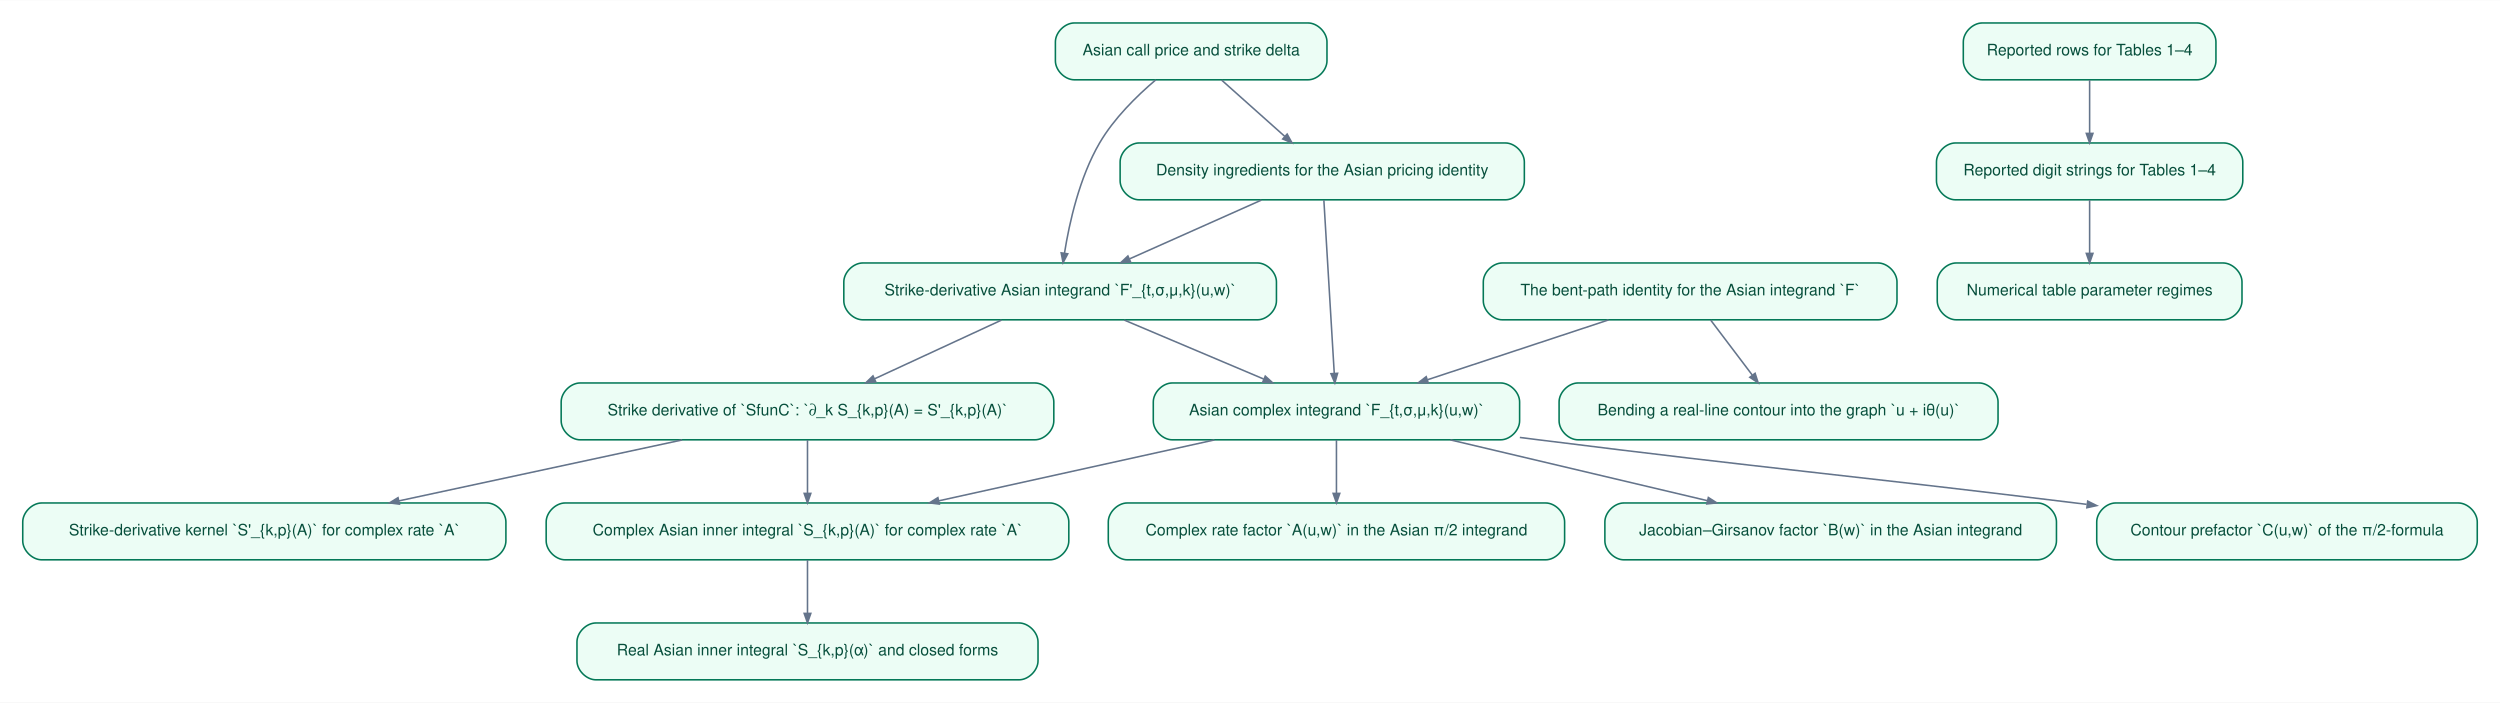
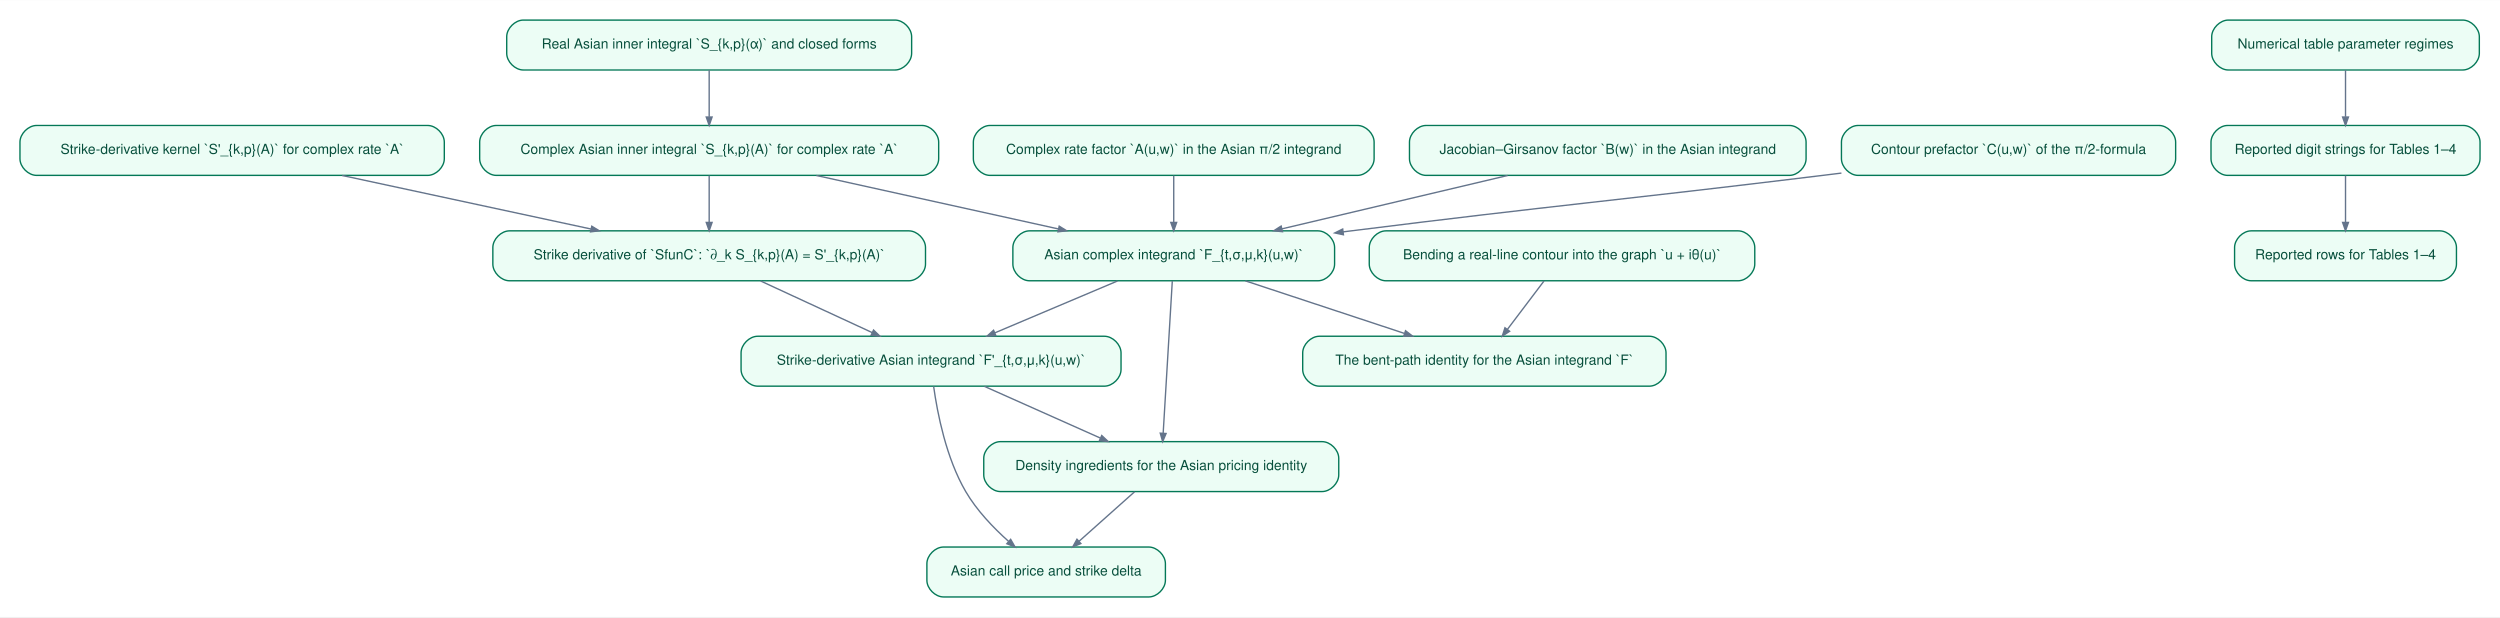
- <svg xmlns="http://www.w3.org/2000/svg" xmlns:xlink="http://www.w3.org/1999/xlink" width="1583pt" height="445pt" viewBox="0.00 0.00 1583.30 444.80">
+ <svg xmlns="http://www.w3.org/2000/svg" xmlns:xlink="http://www.w3.org/1999/xlink" width="1803pt" height="445pt" viewBox="0.00 0.00 1802.80 444.80">
  <g id="graph0" class="graph" transform="scale(1 1) rotate(0) translate(14.4 430.4)">
-     <polygon fill="white" stroke="transparent" points="-14.4,14.4 -14.4,-430.4 1568.9,-430.4 1568.9,14.4 -14.4,14.4" />
+     <polygon fill="white" stroke="transparent" points="-14.4,14.4 -14.4,-430.4 1788.4,-430.4 1788.4,14.4 -14.4,14.4" />
    <g id="node1" class="node">
      <g id="a_node1">
        <a xlink:href="Section6/Sfun.md" xlink:title="Sfun.lean">
-           <path fill="#ecfdf5" stroke="#047857" d="M631,-36C631,-36 363,-36 363,-36 357,-36 351,-30 351,-24 351,-24 351,-12 351,-12 351,-6 357,0 363,0 363,0 631,0 631,0 637,0 643,-6 643,-12 643,-12 643,-24 643,-24 643,-30 637,-36 631,-36" />
-           <text text-anchor="middle" x="497" y="-15.5" font-family="Helvetica,sans-Serif" font-size="10.00" fill="#064e3b">Real Asian inner integral `S_{k,p}(α)` and closed forms</text>
+           <path fill="#ecfdf5" stroke="#047857" d="M631,-416C631,-416 363,-416 363,-416 357,-416 351,-410 351,-404 351,-404 351,-392 351,-392 351,-386 357,-380 363,-380 363,-380 631,-380 631,-380 637,-380 643,-386 643,-392 643,-392 643,-404 643,-404 643,-410 637,-416 631,-416" />
+           <text text-anchor="middle" x="497" y="-395.5" font-family="Helvetica,sans-Serif" font-size="10.00" fill="#064e3b">Real Asian inner integral `S_{k,p}(α)` and closed forms</text>
        </a>
      </g>
    </g>
    <g id="node2" class="node">
      <g id="a_node2">
        <a xlink:href="Section6/SfunC.md" xlink:title="SfunC.lean">
-           <path fill="#ecfdf5" stroke="#047857" d="M650.5,-112C650.5,-112 343.5,-112 343.5,-112 337.5,-112 331.5,-106 331.5,-100 331.5,-100 331.5,-88 331.5,-88 331.5,-82 337.5,-76 343.5,-76 343.5,-76 650.5,-76 650.5,-76 656.5,-76 662.5,-82 662.5,-88 662.5,-88 662.5,-100 662.5,-100 662.5,-106 656.5,-112 650.5,-112" />
-           <text text-anchor="middle" x="497" y="-91.5" font-family="Helvetica,sans-Serif" font-size="10.00" fill="#064e3b">Complex Asian inner integral `S_{k,p}(A)` for complex rate `A`</text>
+           <path fill="#ecfdf5" stroke="#047857" d="M650.5,-340C650.5,-340 343.5,-340 343.5,-340 337.5,-340 331.5,-334 331.5,-328 331.5,-328 331.5,-316 331.5,-316 331.5,-310 337.5,-304 343.5,-304 343.5,-304 650.5,-304 650.5,-304 656.5,-304 662.5,-310 662.5,-316 662.5,-316 662.5,-328 662.5,-328 662.5,-334 656.5,-340 650.5,-340" />
+           <text text-anchor="middle" x="497" y="-319.5" font-family="Helvetica,sans-Serif" font-size="10.00" fill="#064e3b">Complex Asian inner integral `S_{k,p}(A)` for complex rate `A`</text>
        </a>
      </g>
    </g>
    <g id="edge13" class="edge">
-       <path fill="none" stroke="#64748b" d="M497,-75.84C497,-65.84 497,-53.11 497,-42.23" />
-       <polygon fill="#64748b" stroke="#64748b" points="499.1,-42.07 497,-36.07 494.9,-42.07 499.1,-42.07" />
+       <path fill="none" stroke="#64748b" d="M497,-379.84C497,-369.84 497,-357.11 497,-346.23" />
+       <polygon fill="#64748b" stroke="#64748b" points="499.1,-346.07 497,-340.07 494.9,-346.07 499.1,-346.07" />
+     </g>
+     <g id="node4" class="node">
+       <g id="a_node4">
+         <a xlink:href="Section6/SfunCDeriv.md" xlink:title="SfunCDeriv.lean">
+           <path fill="#ecfdf5" stroke="#047857" d="M641,-264C641,-264 353,-264 353,-264 347,-264 341,-258 341,-252 341,-252 341,-240 341,-240 341,-234 347,-228 353,-228 353,-228 641,-228 641,-228 647,-228 653,-234 653,-240 653,-240 653,-252 653,-252 653,-258 647,-264 641,-264" />
+           <text text-anchor="middle" x="497" y="-243.5" font-family="Helvetica,sans-Serif" font-size="10.00" fill="#064e3b">Strike derivative of `SfunC`: `∂_k S_{k,p}(A) = S'_{k,p}(A)`</text>
+         </a>
+       </g>
+     </g>
+     <g id="edge14" class="edge">
+       <path fill="none" stroke="#64748b" d="M497,-303.84C497,-293.84 497,-281.11 497,-270.23" />
+       <polygon fill="#64748b" stroke="#64748b" points="499.1,-270.07 497,-264.07 494.9,-270.07 499.1,-270.07" />
+     </g>
+     <g id="node8" class="node">
+       <g id="a_node8">
+         <a xlink:href="Section6/Ffun.md" xlink:title="Ffun.lean">
+           <path fill="#ecfdf5" stroke="#047857" d="M936,-264C936,-264 728,-264 728,-264 722,-264 716,-258 716,-252 716,-252 716,-240 716,-240 716,-234 722,-228 728,-228 728,-228 936,-228 936,-228 942,-228 948,-234 948,-240 948,-240 948,-252 948,-252 948,-258 942,-264 936,-264" />
+           <text text-anchor="middle" x="832" y="-243.5" font-family="Helvetica,sans-Serif" font-size="10.00" fill="#064e3b">Asian complex integrand `F_{t,σ,μ,k}(u,w)`</text>
+         </a>
+       </g>
+     </g>
+     <g id="edge10" class="edge">
+       <path fill="none" stroke="#64748b" d="M574.28,-303.93C626.47,-292.4 695.31,-277.19 748.72,-265.4" />
+       <polygon fill="#64748b" stroke="#64748b" points="749.42,-267.39 754.82,-264.05 748.51,-263.29 749.42,-267.39" />
    </g>
    <g id="node3" class="node">
      <g id="a_node3">
        <a xlink:href="Section6/SfunDerivC.md" xlink:title="SfunDerivC.lean">
-           <path fill="#ecfdf5" stroke="#047857" d="M294,-112C294,-112 12,-112 12,-112 6,-112 0,-106 0,-100 0,-100 0,-88 0,-88 0,-82 6,-76 12,-76 12,-76 294,-76 294,-76 300,-76 306,-82 306,-88 306,-88 306,-100 306,-100 306,-106 300,-112 294,-112" />
-           <text text-anchor="middle" x="153" y="-91.5" font-family="Helvetica,sans-Serif" font-size="10.00" fill="#064e3b">Strike-derivative kernel `S'_{k,p}(A)` for complex rate `A`</text>
-         </a>
-       </g>
-     </g>
-     <g id="node4" class="node">
-       <g id="a_node4">
-         <a xlink:href="Section6/SfunCDeriv.md" xlink:title="SfunCDeriv.lean">
-           <path fill="#ecfdf5" stroke="#047857" d="M641,-188C641,-188 353,-188 353,-188 347,-188 341,-182 341,-176 341,-176 341,-164 341,-164 341,-158 347,-152 353,-152 353,-152 641,-152 641,-152 647,-152 653,-158 653,-164 653,-164 653,-176 653,-176 653,-182 647,-188 641,-188" />
-           <text text-anchor="middle" x="497" y="-167.5" font-family="Helvetica,sans-Serif" font-size="10.00" fill="#064e3b">Strike derivative of `SfunC`: `∂_k S_{k,p}(A) = S'_{k,p}(A)`</text>
-         </a>
-       </g>
-     </g>
-     <g id="edge14" class="edge">
-       <path fill="none" stroke="#64748b" d="M497,-151.84C497,-141.84 497,-129.11 497,-118.23" />
-       <polygon fill="#64748b" stroke="#64748b" points="499.1,-118.07 497,-112.07 494.9,-118.07 499.1,-118.07" />
+           <path fill="#ecfdf5" stroke="#047857" d="M294,-340C294,-340 12,-340 12,-340 6,-340 0,-334 0,-328 0,-328 0,-316 0,-316 0,-310 6,-304 12,-304 12,-304 294,-304 294,-304 300,-304 306,-310 306,-316 306,-316 306,-328 306,-328 306,-334 300,-340 294,-340" />
+           <text text-anchor="middle" x="153" y="-319.5" font-family="Helvetica,sans-Serif" font-size="10.00" fill="#064e3b">Strike-derivative kernel `S'_{k,p}(A)` for complex rate `A`</text>
+         </a>
+       </g>
    </g>
    <g id="edge15" class="edge">
-       <path fill="none" stroke="#64748b" d="M417.65,-151.93C363.95,-140.38 293.07,-125.13 238.19,-113.32" />
-       <polygon fill="#64748b" stroke="#64748b" points="238.56,-111.26 232.25,-112.05 237.67,-115.36 238.56,-111.26" />
+       <path fill="none" stroke="#64748b" d="M232.35,-303.93C286.05,-292.38 356.93,-277.13 411.81,-265.32" />
+       <polygon fill="#64748b" stroke="#64748b" points="412.33,-267.36 417.75,-264.05 411.44,-263.26 412.33,-267.36" />
+     </g>
+     <g id="node9" class="node">
+       <g id="a_node9">
+         <a xlink:href="Section6/FfunDeriv.md" xlink:title="FfunDeriv.lean">
+           <path fill="#ecfdf5" stroke="#047857" d="M782,-188C782,-188 532,-188 532,-188 526,-188 520,-182 520,-176 520,-176 520,-164 520,-164 520,-158 526,-152 532,-152 532,-152 782,-152 782,-152 788,-152 794,-158 794,-164 794,-164 794,-176 794,-176 794,-182 788,-188 782,-188" />
+           <text text-anchor="middle" x="657" y="-167.5" font-family="Helvetica,sans-Serif" font-size="10.00" fill="#064e3b">Strike-derivative Asian integrand `F'_{t,σ,μ,k}(u,w)`</text>
+         </a>
+       </g>
+     </g>
+     <g id="edge12" class="edge">
+       <path fill="none" stroke="#64748b" d="M534.11,-227.84C558.14,-216.72 589.5,-202.22 614.53,-190.64" />
+       <polygon fill="#64748b" stroke="#64748b" points="615.53,-192.49 620.09,-188.07 613.76,-188.68 615.53,-192.49" />
    </g>
    <g id="node5" class="node">
      <g id="a_node5">
        <a xlink:href="Section6/Afun.md" xlink:title="Afun.lean">
-           <path fill="#ecfdf5" stroke="#047857" d="M964.5,-112C964.5,-112 699.5,-112 699.5,-112 693.5,-112 687.5,-106 687.5,-100 687.5,-100 687.5,-88 687.5,-88 687.5,-82 693.5,-76 699.5,-76 699.5,-76 964.5,-76 964.5,-76 970.5,-76 976.5,-82 976.5,-88 976.5,-88 976.5,-100 976.5,-100 976.5,-106 970.5,-112 964.5,-112" />
-           <text text-anchor="middle" x="832" y="-91.5" font-family="Helvetica,sans-Serif" font-size="10.00" fill="#064e3b">Complex rate factor `A(u,w)` in the Asian π/2 integrand</text>
-         </a>
-       </g>
+           <path fill="#ecfdf5" stroke="#047857" d="M964.5,-340C964.5,-340 699.5,-340 699.5,-340 693.5,-340 687.5,-334 687.5,-328 687.5,-328 687.5,-316 687.5,-316 687.5,-310 693.5,-304 699.5,-304 699.5,-304 964.5,-304 964.5,-304 970.5,-304 976.5,-310 976.5,-316 976.5,-316 976.5,-328 976.5,-328 976.5,-334 970.5,-340 964.5,-340" />
+           <text text-anchor="middle" x="832" y="-319.5" font-family="Helvetica,sans-Serif" font-size="10.00" fill="#064e3b">Complex rate factor `A(u,w)` in the Asian π/2 integrand</text>
+         </a>
+       </g>
+     </g>
+     <g id="edge7" class="edge">
+       <path fill="none" stroke="#64748b" d="M832,-303.84C832,-293.84 832,-281.11 832,-270.23" />
+       <polygon fill="#64748b" stroke="#64748b" points="834.1,-270.07 832,-264.07 829.9,-270.07 834.1,-270.07" />
    </g>
    <g id="node6" class="node">
      <g id="a_node6">
        <a xlink:href="Section6/Bfun.md" xlink:title="Bfun.lean">
-           <path fill="#ecfdf5" stroke="#047857" d="M1276,-112C1276,-112 1014,-112 1014,-112 1008,-112 1002,-106 1002,-100 1002,-100 1002,-88 1002,-88 1002,-82 1008,-76 1014,-76 1014,-76 1276,-76 1276,-76 1282,-76 1288,-82 1288,-88 1288,-88 1288,-100 1288,-100 1288,-106 1282,-112 1276,-112" />
-           <text text-anchor="middle" x="1145" y="-91.5" font-family="Helvetica,sans-Serif" font-size="10.00" fill="#064e3b">Jacobian–Girsanov factor `B(w)` in the Asian integrand</text>
-         </a>
-       </g>
+           <path fill="#ecfdf5" stroke="#047857" d="M1276,-340C1276,-340 1014,-340 1014,-340 1008,-340 1002,-334 1002,-328 1002,-328 1002,-316 1002,-316 1002,-310 1008,-304 1014,-304 1014,-304 1276,-304 1276,-304 1282,-304 1288,-310 1288,-316 1288,-316 1288,-328 1288,-328 1288,-334 1282,-340 1276,-340" />
+           <text text-anchor="middle" x="1145" y="-319.5" font-family="Helvetica,sans-Serif" font-size="10.00" fill="#064e3b">Jacobian–Girsanov factor `B(w)` in the Asian integrand</text>
+         </a>
+       </g>
+     </g>
+     <g id="edge8" class="edge">
+       <path fill="none" stroke="#64748b" d="M1072.8,-303.93C1024.14,-292.42 959.97,-277.26 910.12,-265.47" />
+       <polygon fill="#64748b" stroke="#64748b" points="910.43,-263.39 904.11,-264.05 909.46,-267.47 910.43,-263.39" />
    </g>
    <g id="node7" class="node">
      <g id="a_node7">
        <a xlink:href="Section6/Cfun.md" xlink:title="Cfun.lean">
-           <path fill="#ecfdf5" stroke="#047857" d="M1542.5,-112C1542.5,-112 1325.5,-112 1325.5,-112 1319.5,-112 1313.5,-106 1313.5,-100 1313.5,-100 1313.5,-88 1313.5,-88 1313.5,-82 1319.5,-76 1325.5,-76 1325.5,-76 1542.5,-76 1542.5,-76 1548.5,-76 1554.5,-82 1554.5,-88 1554.5,-88 1554.5,-100 1554.5,-100 1554.5,-106 1548.5,-112 1542.5,-112" />
-           <text text-anchor="middle" x="1434" y="-91.5" font-family="Helvetica,sans-Serif" font-size="10.00" fill="#064e3b">Contour prefactor `C(u,w)` of the π/2-formula</text>
-         </a>
-       </g>
-     </g>
-     <g id="node8" class="node">
-       <g id="a_node8">
-         <a xlink:href="Section6/Ffun.md" xlink:title="Ffun.lean">
-           <path fill="#ecfdf5" stroke="#047857" d="M936,-188C936,-188 728,-188 728,-188 722,-188 716,-182 716,-176 716,-176 716,-164 716,-164 716,-158 722,-152 728,-152 728,-152 936,-152 936,-152 942,-152 948,-158 948,-164 948,-164 948,-176 948,-176 948,-182 942,-188 936,-188" />
-           <text text-anchor="middle" x="832" y="-167.5" font-family="Helvetica,sans-Serif" font-size="10.00" fill="#064e3b">Asian complex integrand `F_{t,σ,μ,k}(u,w)`</text>
-         </a>
-       </g>
-     </g>
-     <g id="edge10" class="edge">
-       <path fill="none" stroke="#64748b" d="M754.72,-151.93C702.53,-140.4 633.69,-125.19 580.28,-113.4" />
-       <polygon fill="#64748b" stroke="#64748b" points="580.49,-111.29 574.18,-112.05 579.58,-115.39 580.49,-111.29" />
-     </g>
-     <g id="edge7" class="edge">
-       <path fill="none" stroke="#64748b" d="M832,-151.84C832,-141.84 832,-129.11 832,-118.23" />
-       <polygon fill="#64748b" stroke="#64748b" points="834.1,-118.07 832,-112.07 829.9,-118.07 834.1,-118.07" />
-     </g>
-     <g id="edge8" class="edge">
-       <path fill="none" stroke="#64748b" d="M904.2,-151.93C952.86,-140.42 1017.03,-125.26 1066.88,-113.47" />
-       <polygon fill="#64748b" stroke="#64748b" points="1067.54,-115.47 1072.89,-112.05 1066.57,-111.39 1067.54,-115.47" />
+           <path fill="#ecfdf5" stroke="#047857" d="M1542.5,-340C1542.5,-340 1325.5,-340 1325.5,-340 1319.5,-340 1313.5,-334 1313.5,-328 1313.5,-328 1313.5,-316 1313.5,-316 1313.5,-310 1319.5,-304 1325.5,-304 1325.5,-304 1542.5,-304 1542.5,-304 1548.5,-304 1554.5,-310 1554.5,-316 1554.5,-316 1554.5,-328 1554.5,-328 1554.5,-334 1548.5,-340 1542.5,-340" />
+           <text text-anchor="middle" x="1434" y="-319.5" font-family="Helvetica,sans-Serif" font-size="10.00" fill="#064e3b">Contour prefactor `C(u,w)` of the π/2-formula</text>
+         </a>
+       </g>
    </g>
    <g id="edge9" class="edge">
-       <path fill="none" stroke="#64748b" d="M948.15,-153.5C952.15,-152.99 956.11,-152.49 960,-152 1110.97,-133.09 1148.97,-130.46 1300,-112 1302.35,-111.71 1304.72,-111.42 1307.11,-111.13" />
-       <polygon fill="#64748b" stroke="#64748b" points="1307.78,-113.16 1313.48,-110.34 1307.26,-108.99 1307.78,-113.16" />
-     </g>
-     <g id="node9" class="node">
-       <g id="a_node9">
-         <a xlink:href="Section6/FfunDeriv.md" xlink:title="FfunDeriv.lean">
-           <path fill="#ecfdf5" stroke="#047857" d="M782,-264C782,-264 532,-264 532,-264 526,-264 520,-258 520,-252 520,-252 520,-240 520,-240 520,-234 526,-228 532,-228 532,-228 782,-228 782,-228 788,-228 794,-234 794,-240 794,-240 794,-252 794,-252 794,-258 788,-264 782,-264" />
-           <text text-anchor="middle" x="657" y="-243.5" font-family="Helvetica,sans-Serif" font-size="10.00" fill="#064e3b">Strike-derivative Asian integrand `F'_{t,σ,μ,k}(u,w)`</text>
-         </a>
-       </g>
-     </g>
-     <g id="edge12" class="edge">
-       <path fill="none" stroke="#64748b" d="M619.89,-227.84C595.86,-216.72 564.5,-202.22 539.47,-190.64" />
-       <polygon fill="#64748b" stroke="#64748b" points="540.24,-188.68 533.91,-188.07 538.47,-192.49 540.24,-188.68" />
+       <path fill="none" stroke="#64748b" d="M1313.48,-305.66C1308.93,-305.09 1304.42,-304.54 1300,-304 1148.97,-285.54 1110.97,-282.91 960,-264 958.05,-263.76 956.09,-263.51 954.11,-263.26" />
+       <polygon fill="#64748b" stroke="#64748b" points="954.37,-261.18 948.15,-262.5 953.84,-265.34 954.37,-261.18" />
    </g>
    <g id="edge11" class="edge">
-       <path fill="none" stroke="#64748b" d="M697.59,-227.84C723.98,-216.68 758.46,-202.1 785.89,-190.5" />
-       <polygon fill="#64748b" stroke="#64748b" points="786.92,-192.34 791.63,-188.07 785.29,-188.47 786.92,-192.34" />
+       <path fill="none" stroke="#64748b" d="M791.41,-227.84C765.02,-216.68 730.54,-202.1 703.11,-190.5" />
+       <polygon fill="#64748b" stroke="#64748b" points="703.71,-188.47 697.37,-188.07 702.08,-192.34 703.71,-188.47" />
    </g>
    <g id="node10" class="node">
      <g id="a_node10">
        <a xlink:href="Section6/AsianDensity.md" xlink:title="AsianDensity.lean">
-           <path fill="#ecfdf5" stroke="#047857" d="M939,-340C939,-340 707,-340 707,-340 701,-340 695,-334 695,-328 695,-328 695,-316 695,-316 695,-310 701,-304 707,-304 707,-304 939,-304 939,-304 945,-304 951,-310 951,-316 951,-316 951,-328 951,-328 951,-334 945,-340 939,-340" />
-           <text text-anchor="middle" x="823" y="-319.5" font-family="Helvetica,sans-Serif" font-size="10.00" fill="#064e3b">Density ingredients for the Asian pricing identity</text>
+           <path fill="#ecfdf5" stroke="#047857" d="M939,-112C939,-112 707,-112 707,-112 701,-112 695,-106 695,-100 695,-100 695,-88 695,-88 695,-82 701,-76 707,-76 707,-76 939,-76 939,-76 945,-76 951,-82 951,-88 951,-88 951,-100 951,-100 951,-106 945,-112 939,-112" />
+           <text text-anchor="middle" x="823" y="-91.5" font-family="Helvetica,sans-Serif" font-size="10.00" fill="#064e3b">Density ingredients for the Asian pricing identity</text>
        </a>
      </g>
    </g>
    <g id="edge3" class="edge">
-       <path fill="none" stroke="#64748b" d="M824.03,-303.79C825.65,-276.78 828.8,-224.39 830.61,-194.11" />
-       <polygon fill="#64748b" stroke="#64748b" points="832.72,-194.12 830.98,-188.01 828.52,-193.87 832.72,-194.12" />
+       <path fill="none" stroke="#64748b" d="M830.97,-227.79C829.35,-200.78 826.2,-148.39 824.39,-118.11" />
+       <polygon fill="#64748b" stroke="#64748b" points="826.48,-117.87 824.02,-112.01 822.28,-118.12 826.48,-117.87" />
+     </g>
+     <g id="node16" class="node">
+       <g id="a_node16">
+         <a xlink:href="Section6/ContourBendFfun.md" xlink:title="ContourBendFfun.lean">
+           <path fill="#ecfdf5" stroke="#047857" d="M1175,-188C1175,-188 937,-188 937,-188 931,-188 925,-182 925,-176 925,-176 925,-164 925,-164 925,-158 931,-152 937,-152 937,-152 1175,-152 1175,-152 1181,-152 1187,-158 1187,-164 1187,-164 1187,-176 1187,-176 1187,-182 1181,-188 1175,-188" />
+           <text text-anchor="middle" x="1056" y="-167.5" font-family="Helvetica,sans-Serif" font-size="10.00" fill="#064e3b">The bent-path identity for the Asian integrand `F`</text>
+         </a>
+       </g>
+     </g>
+     <g id="edge6" class="edge">
+       <path fill="none" stroke="#64748b" d="M883.67,-227.93C917.87,-216.63 962.77,-201.8 998.16,-190.11" />
+       <polygon fill="#64748b" stroke="#64748b" points="999.16,-191.99 1004.2,-188.11 997.85,-188 999.16,-191.99" />
    </g>
    <g id="edge4" class="edge">
-       <path fill="none" stroke="#64748b" d="M784.5,-303.84C759.57,-292.72 727.03,-278.22 701.06,-266.64" />
-       <polygon fill="#64748b" stroke="#64748b" points="701.63,-264.59 695.29,-264.07 699.92,-268.43 701.63,-264.59" />
+       <path fill="none" stroke="#64748b" d="M695.5,-151.84C720.43,-140.72 752.97,-126.22 778.94,-114.64" />
+       <polygon fill="#64748b" stroke="#64748b" points="780.08,-116.43 784.71,-112.07 778.37,-112.59 780.08,-116.43" />
    </g>
    <g id="node11" class="node">
      <g id="a_node11">
        <a xlink:href="Section6/Asian.md" xlink:title="Asian.lean">
-           <path fill="#ecfdf5" stroke="#047857" d="M814,-416C814,-416 666,-416 666,-416 660,-416 654,-410 654,-404 654,-404 654,-392 654,-392 654,-386 660,-380 666,-380 666,-380 814,-380 814,-380 820,-380 826,-386 826,-392 826,-392 826,-404 826,-404 826,-410 820,-416 814,-416" />
-           <text text-anchor="middle" x="740" y="-395.5" font-family="Helvetica,sans-Serif" font-size="10.00" fill="#064e3b">Asian call price and strike delta</text>
+           <path fill="#ecfdf5" stroke="#047857" d="M814,-36C814,-36 666,-36 666,-36 660,-36 654,-30 654,-24 654,-24 654,-12 654,-12 654,-6 660,0 666,0 666,0 814,0 814,0 820,0 826,-6 826,-12 826,-12 826,-24 826,-24 826,-30 820,-36 814,-36" />
+           <text text-anchor="middle" x="740" y="-15.5" font-family="Helvetica,sans-Serif" font-size="10.00" fill="#064e3b">Asian call price and strike delta</text>
        </a>
      </g>
    </g>
    <g id="edge2" class="edge">
-       <path fill="none" stroke="#64748b" d="M717.55,-379.96C705.38,-369.63 691.04,-355.49 682,-340 669.3,-318.24 662.89,-289.87 659.76,-270.22" />
-       <polygon fill="#64748b" stroke="#64748b" points="661.82,-269.79 658.86,-264.16 657.67,-270.41 661.82,-269.79" />
+       <path fill="none" stroke="#64748b" d="M658.86,-151.84C661.57,-132.34 667.92,-100.11 682,-76 689.91,-62.45 701.88,-49.92 712.9,-40.09" />
+       <polygon fill="#64748b" stroke="#64748b" points="714.4,-41.56 717.55,-36.04 711.64,-38.39 714.4,-41.56" />
    </g>
    <g id="edge1" class="edge">
-       <path fill="none" stroke="#64748b" d="M759.25,-379.84C771.19,-369.19 786.62,-355.43 799.31,-344.12" />
-       <polygon fill="#64748b" stroke="#64748b" points="800.77,-345.63 803.85,-340.07 797.98,-342.5 800.77,-345.63" />
+       <path fill="none" stroke="#64748b" d="M803.75,-75.84C791.81,-65.19 776.38,-51.43 763.69,-40.12" />
+       <polygon fill="#64748b" stroke="#64748b" points="765.02,-38.5 759.15,-36.07 762.23,-41.63 765.02,-38.5" />
    </g>
    <g id="node12" class="node">
      <g id="a_node12">
        <a xlink:href="Section6/TableParams.md" xlink:title="TableParams.lean">
-           <path fill="#ecfdf5" stroke="#047857" d="M1393.5,-264C1393.5,-264 1224.5,-264 1224.5,-264 1218.5,-264 1212.5,-258 1212.5,-252 1212.5,-252 1212.5,-240 1212.5,-240 1212.5,-234 1218.5,-228 1224.5,-228 1224.5,-228 1393.5,-228 1393.5,-228 1399.5,-228 1405.5,-234 1405.5,-240 1405.5,-240 1405.5,-252 1405.5,-252 1405.5,-258 1399.5,-264 1393.5,-264" />
-           <text text-anchor="middle" x="1309" y="-243.5" font-family="Helvetica,sans-Serif" font-size="10.00" fill="#064e3b">Numerical table parameter regimes</text>
+           <path fill="#ecfdf5" stroke="#047857" d="M1761.5,-416C1761.5,-416 1592.5,-416 1592.5,-416 1586.5,-416 1580.5,-410 1580.5,-404 1580.5,-404 1580.5,-392 1580.5,-392 1580.5,-386 1586.5,-380 1592.5,-380 1592.5,-380 1761.5,-380 1761.5,-380 1767.5,-380 1773.5,-386 1773.5,-392 1773.5,-392 1773.5,-404 1773.5,-404 1773.5,-410 1767.5,-416 1761.5,-416" />
+           <text text-anchor="middle" x="1677" y="-395.5" font-family="Helvetica,sans-Serif" font-size="10.00" fill="#064e3b">Numerical table parameter regimes</text>
        </a>
      </g>
    </g>
    <g id="node13" class="node">
      <g id="a_node13">
        <a xlink:href="Section6/TableClassical.md" xlink:title="TableClassical.lean">
-           <path fill="#ecfdf5" stroke="#047857" d="M1394,-340C1394,-340 1224,-340 1224,-340 1218,-340 1212,-334 1212,-328 1212,-328 1212,-316 1212,-316 1212,-310 1218,-304 1224,-304 1224,-304 1394,-304 1394,-304 1400,-304 1406,-310 1406,-316 1406,-316 1406,-328 1406,-328 1406,-334 1400,-340 1394,-340" />
-           <text text-anchor="middle" x="1309" y="-319.5" font-family="Helvetica,sans-Serif" font-size="10.00" fill="#064e3b">Reported digit strings for Tables 1–4</text>
+           <path fill="#ecfdf5" stroke="#047857" d="M1762,-340C1762,-340 1592,-340 1592,-340 1586,-340 1580,-334 1580,-328 1580,-328 1580,-316 1580,-316 1580,-310 1586,-304 1592,-304 1592,-304 1762,-304 1762,-304 1768,-304 1774,-310 1774,-316 1774,-316 1774,-328 1774,-328 1774,-334 1768,-340 1762,-340" />
+           <text text-anchor="middle" x="1677" y="-319.5" font-family="Helvetica,sans-Serif" font-size="10.00" fill="#064e3b">Reported digit strings for Tables 1–4</text>
        </a>
      </g>
    </g>
    <g id="edge17" class="edge">
-       <path fill="none" stroke="#64748b" d="M1309,-303.84C1309,-293.84 1309,-281.11 1309,-270.23" />
-       <polygon fill="#64748b" stroke="#64748b" points="1311.1,-270.07 1309,-264.07 1306.9,-270.07 1311.1,-270.07" />
+       <path fill="none" stroke="#64748b" d="M1677,-379.84C1677,-369.84 1677,-357.11 1677,-346.23" />
+       <polygon fill="#64748b" stroke="#64748b" points="1679.1,-346.07 1677,-340.07 1674.9,-346.07 1679.1,-346.07" />
    </g>
    <g id="node14" class="node">
      <g id="a_node14">
        <a xlink:href="Section6/TableClaim.md" xlink:title="TableClaim.lean">
-           <path fill="#ecfdf5" stroke="#047857" d="M1377,-416C1377,-416 1241,-416 1241,-416 1235,-416 1229,-410 1229,-404 1229,-404 1229,-392 1229,-392 1229,-386 1235,-380 1241,-380 1241,-380 1377,-380 1377,-380 1383,-380 1389,-386 1389,-392 1389,-392 1389,-404 1389,-404 1389,-410 1383,-416 1377,-416" />
-           <text text-anchor="middle" x="1309" y="-395.5" font-family="Helvetica,sans-Serif" font-size="10.00" fill="#064e3b">Reported rows for Tables 1–4</text>
+           <path fill="#ecfdf5" stroke="#047857" d="M1745,-264C1745,-264 1609,-264 1609,-264 1603,-264 1597,-258 1597,-252 1597,-252 1597,-240 1597,-240 1597,-234 1603,-228 1609,-228 1609,-228 1745,-228 1745,-228 1751,-228 1757,-234 1757,-240 1757,-240 1757,-252 1757,-252 1757,-258 1751,-264 1745,-264" />
+           <text text-anchor="middle" x="1677" y="-243.5" font-family="Helvetica,sans-Serif" font-size="10.00" fill="#064e3b">Reported rows for Tables 1–4</text>
        </a>
      </g>
    </g>
    <g id="edge16" class="edge">
-       <path fill="none" stroke="#64748b" d="M1309,-379.84C1309,-369.84 1309,-357.11 1309,-346.23" />
-       <polygon fill="#64748b" stroke="#64748b" points="1311.1,-346.07 1309,-340.07 1306.9,-346.07 1311.1,-346.07" />
+       <path fill="none" stroke="#64748b" d="M1677,-303.84C1677,-293.84 1677,-281.11 1677,-270.23" />
+       <polygon fill="#64748b" stroke="#64748b" points="1679.1,-270.07 1677,-264.07 1674.9,-270.07 1679.1,-270.07" />
    </g>
    <g id="node15" class="node">
      <g id="a_node15">
        <a xlink:href="Section6/ContourBend.md" xlink:title="ContourBend.lean">
-           <path fill="#ecfdf5" stroke="#047857" d="M1239,-188C1239,-188 985,-188 985,-188 979,-188 973,-182 973,-176 973,-176 973,-164 973,-164 973,-158 979,-152 985,-152 985,-152 1239,-152 1239,-152 1245,-152 1251,-158 1251,-164 1251,-164 1251,-176 1251,-176 1251,-182 1245,-188 1239,-188" />
-           <text text-anchor="middle" x="1112" y="-167.5" font-family="Helvetica,sans-Serif" font-size="10.00" fill="#064e3b">Bending a real-line contour into the graph `u + iθ(u)`</text>
-         </a>
-       </g>
-     </g>
-     <g id="node16" class="node">
-       <g id="a_node16">
-         <a xlink:href="Section6/ContourBendFfun.md" xlink:title="ContourBendFfun.lean">
-           <path fill="#ecfdf5" stroke="#047857" d="M1175,-264C1175,-264 937,-264 937,-264 931,-264 925,-258 925,-252 925,-252 925,-240 925,-240 925,-234 931,-228 937,-228 937,-228 1175,-228 1175,-228 1181,-228 1187,-234 1187,-240 1187,-240 1187,-252 1187,-252 1187,-258 1181,-264 1175,-264" />
-           <text text-anchor="middle" x="1056" y="-243.5" font-family="Helvetica,sans-Serif" font-size="10.00" fill="#064e3b">The bent-path identity for the Asian integrand `F`</text>
-         </a>
-       </g>
-     </g>
-     <g id="edge6" class="edge">
-       <path fill="none" stroke="#64748b" d="M1004.33,-227.93C970.13,-216.63 925.23,-201.8 889.84,-190.11" />
-       <polygon fill="#64748b" stroke="#64748b" points="890.15,-188 883.8,-188.11 888.84,-191.99 890.15,-188" />
+           <path fill="#ecfdf5" stroke="#047857" d="M1239,-264C1239,-264 985,-264 985,-264 979,-264 973,-258 973,-252 973,-252 973,-240 973,-240 973,-234 979,-228 985,-228 985,-228 1239,-228 1239,-228 1245,-228 1251,-234 1251,-240 1251,-240 1251,-252 1251,-252 1251,-258 1245,-264 1239,-264" />
+           <text text-anchor="middle" x="1112" y="-243.5" font-family="Helvetica,sans-Serif" font-size="10.00" fill="#064e3b">Bending a real-line contour into the graph `u + iθ(u)`</text>
+         </a>
+       </g>
    </g>
    <g id="edge5" class="edge">
-       <path fill="none" stroke="#64748b" d="M1068.99,-227.84C1076.83,-217.47 1086.91,-204.15 1095.34,-193.02" />
-       <polygon fill="#64748b" stroke="#64748b" points="1097.14,-194.12 1099.08,-188.07 1093.79,-191.59 1097.14,-194.12" />
+       <path fill="none" stroke="#64748b" d="M1099.01,-227.84C1091.17,-217.47 1081.09,-204.15 1072.66,-193.02" />
+       <polygon fill="#64748b" stroke="#64748b" points="1074.21,-191.59 1068.92,-188.07 1070.86,-194.12 1074.21,-191.59" />
    </g>
  </g>
</svg>
